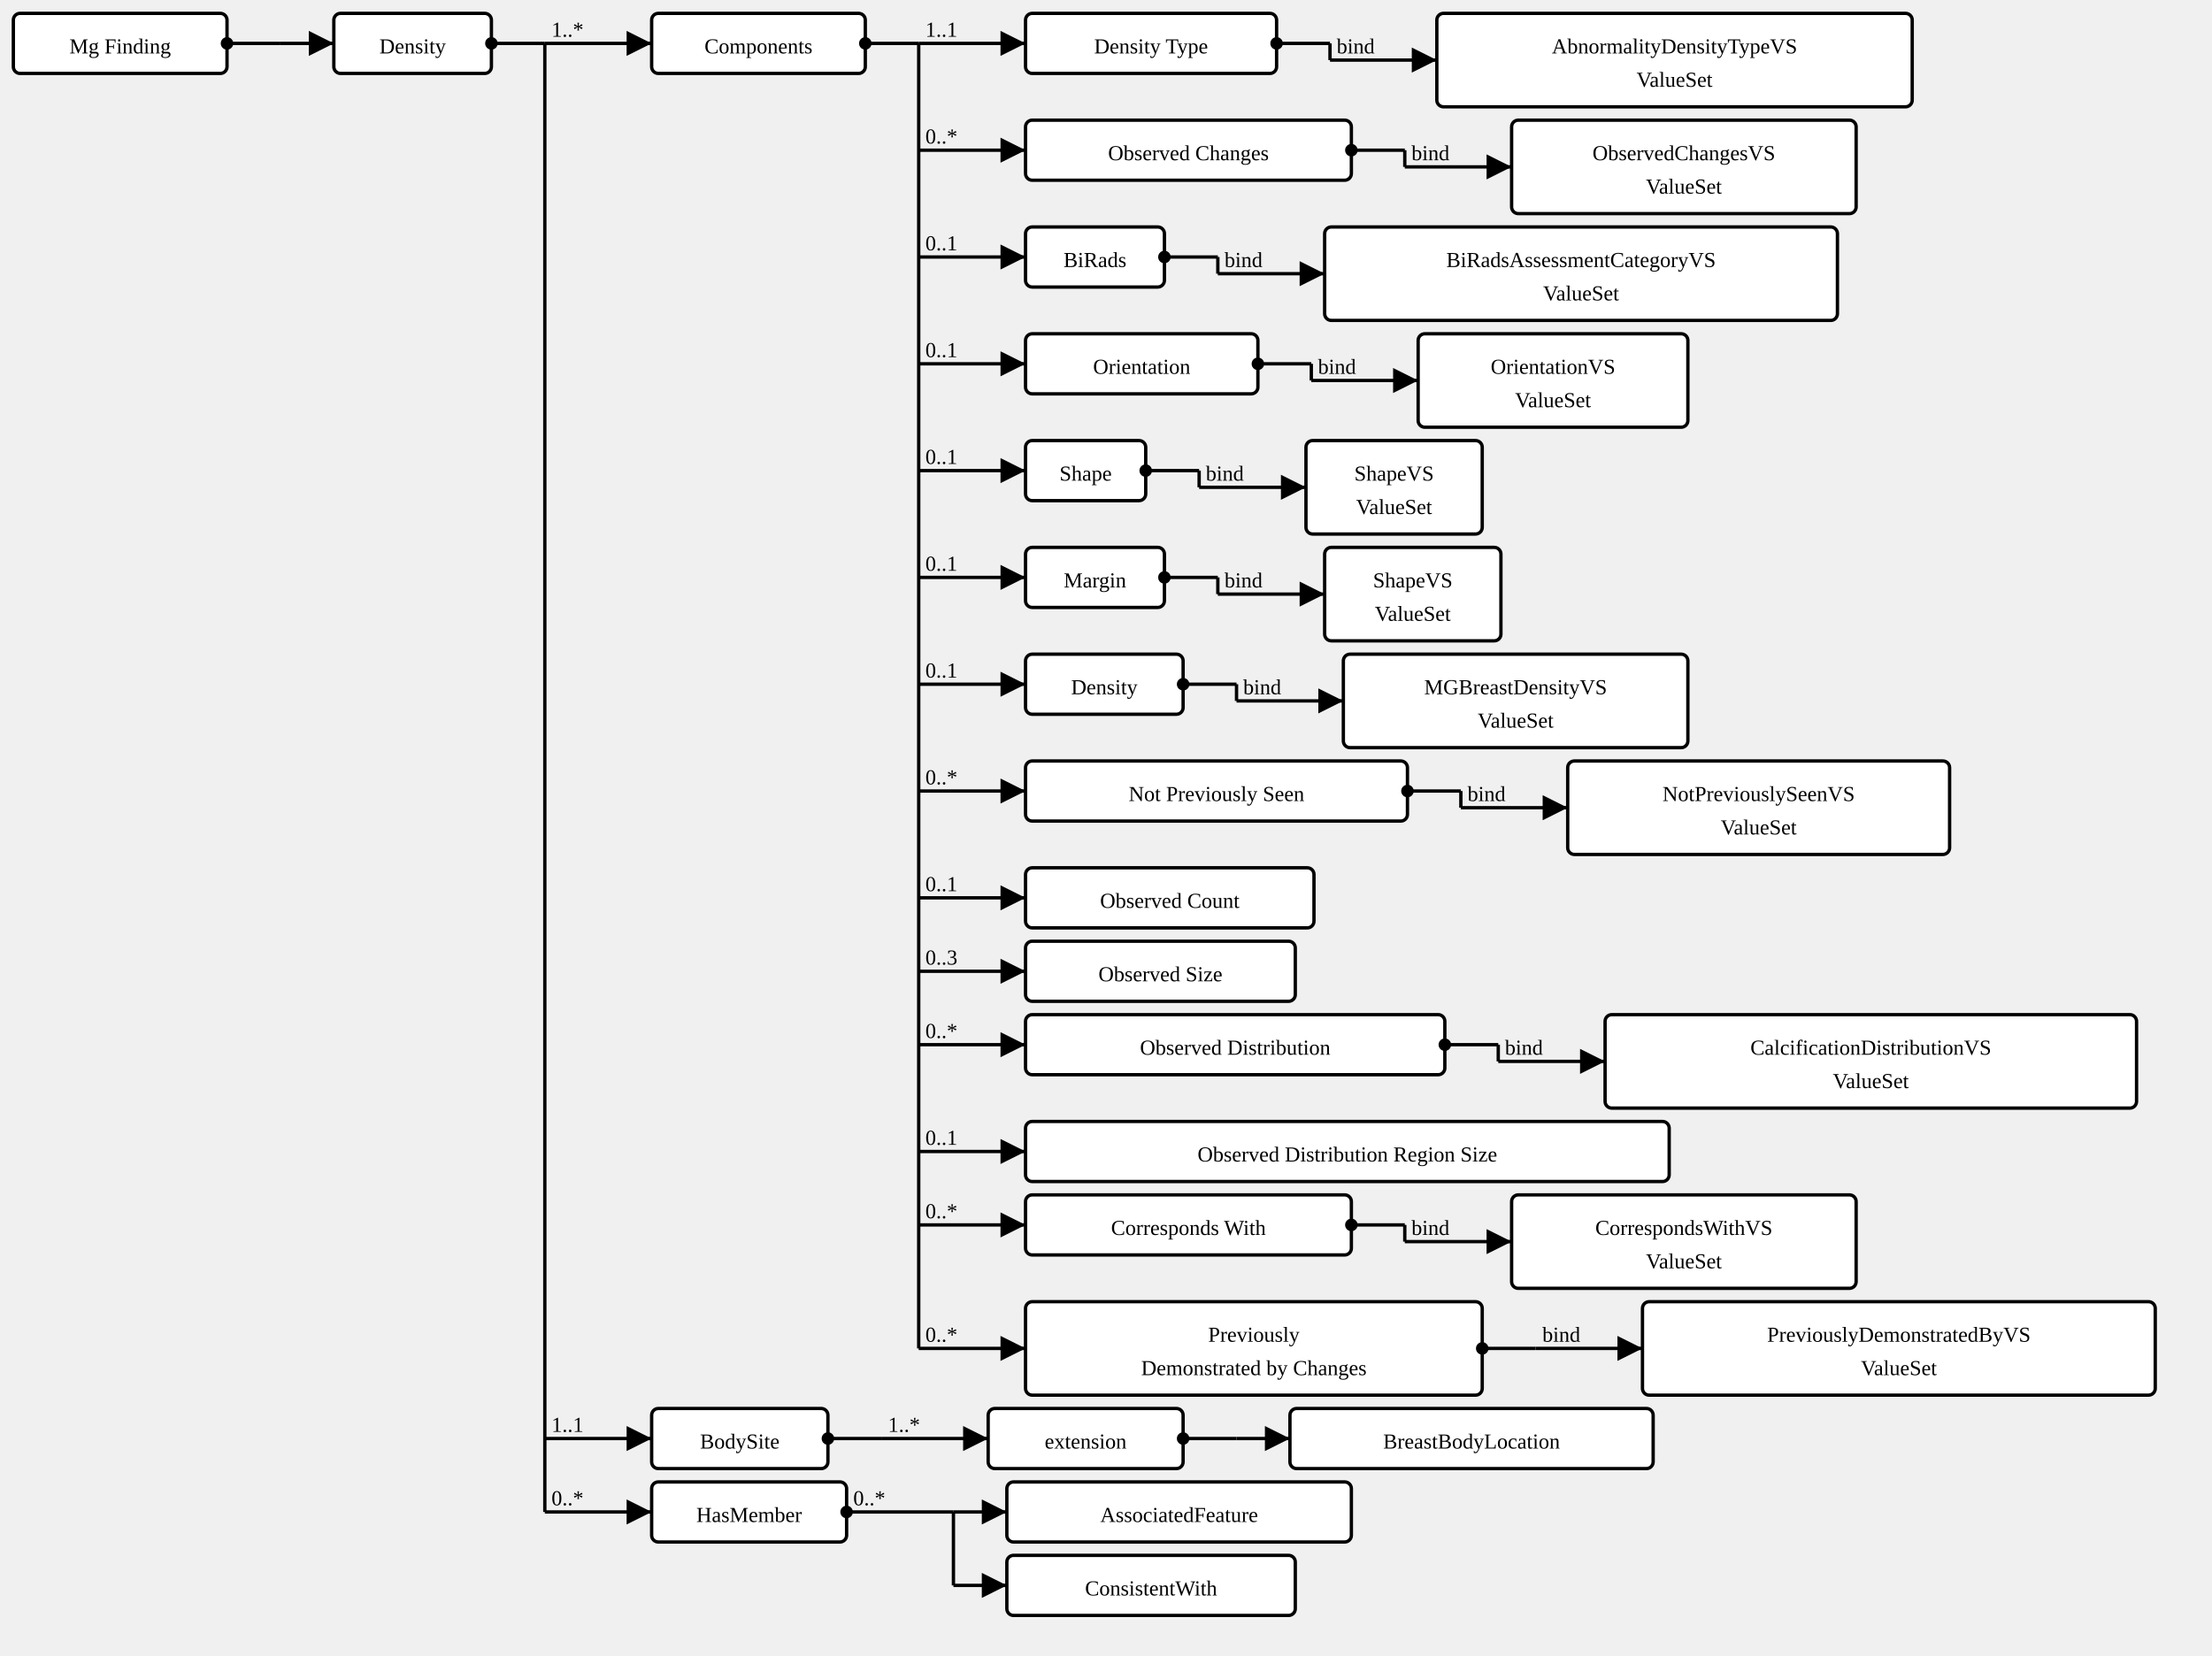
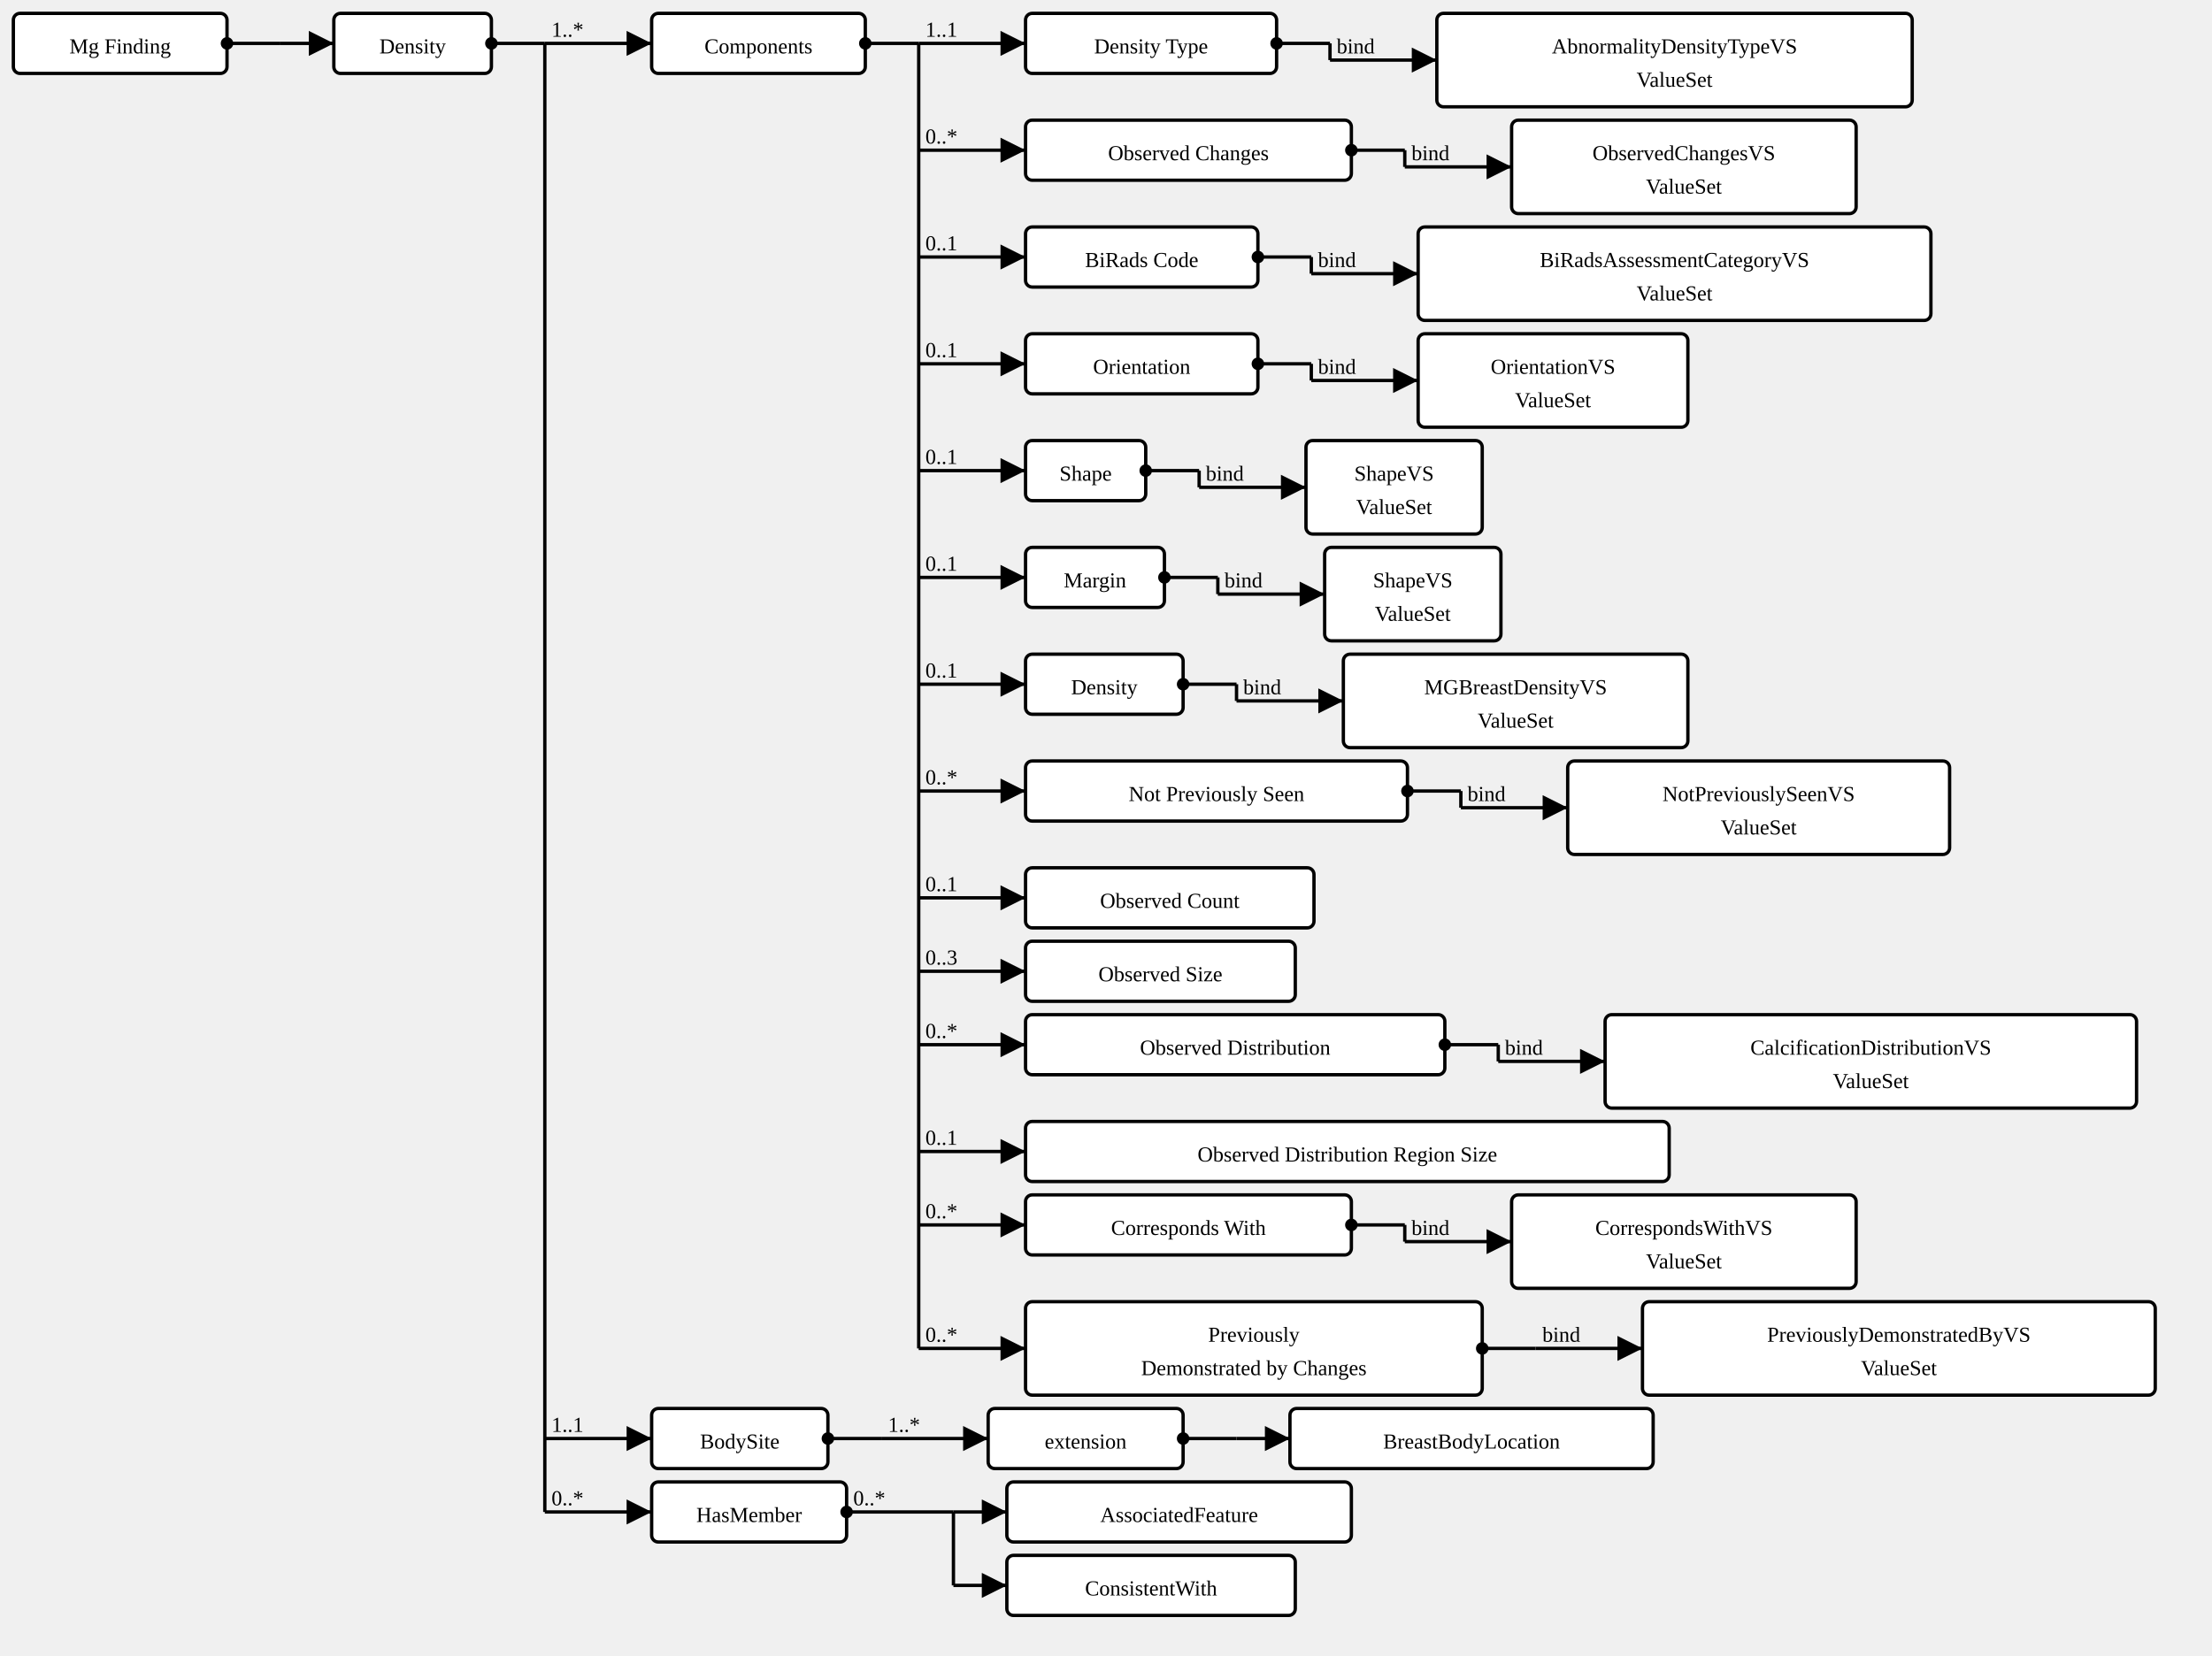
<svg xmlns="http://www.w3.org/2000/svg" version="1.1" width="1242.375" height="930">
  <defs>
    <marker id="arrowStart" markerWidth="3.75" markerHeight="3.75" markerUnits="px" refX="1.875" refY="1.875">
      <circle fill="Black" stroke-width="0" cx="1.875" cy="1.875" r="1.875" />
    </marker>
    <marker id="arrowEnd" markerWidth="7.5" markerHeight="7.5" markerUnits="px" refX="7.5" refY="3.75">
      <polygon fill="Black" stroke-width="0" points="0 0 7.5 3.75 0 7.5" />
    </marker>
  </defs>
  <g>
    <g transform="translate(7.5 7.5)">
      <a href="StructureDefinition-MGFinding.html" target="_top">
        <rect class="profile" fill="White" stroke="Black" stroke-width="1.875" x="0" y="0" width="120" height="33.75" rx="3.75" ry="3.75" />
      </a>
      <a href="StructureDefinition-MGFinding.html" target="_top">
        <text x="60" y="22.5" text-anchor="middle" class="profile">Mg Finding</text>
      </a>
    </g>
    <line stroke="Black" stroke-width="1.875" marker-end="url(#arrowEnd)" x1="157.5" y1="24.375" x2="187.5" y2="24.375" />
    <line stroke="Black" stroke-width="1.875" marker-start="url(#arrowStart)" x1="127.5" y1="24.375" x2="157.5" y2="24.375" />
    <line stroke="Black" stroke-width="1.875" x1="157.5" y1="24.375" x2="157.5" y2="24.375" />
  </g>
  <g>
    <g transform="translate(187.5 7.5)">
      <a href="StructureDefinition-AbnormalityDensity.html" target="_top">
        <rect class="focus" fill="White" stroke="Black" stroke-width="1.875" x="0" y="0" width="88.5" height="33.75" rx="3.75" ry="3.75" />
      </a>
      <a href="StructureDefinition-AbnormalityDensity.html" target="_top">
        <text x="44.25" y="22.5" text-anchor="middle" class="focus">Density</text>
      </a>
    </g>
    <line stroke="Black" stroke-width="1.875" marker-end="url(#arrowEnd)" x1="306" y1="24.375" x2="366" y2="24.375" />
    <text x="309.75" y="20.625" text-anchor="right" class="lhsText">1..*</text>
    <line stroke="Black" stroke-width="1.875" marker-end="url(#arrowEnd)" x1="306" y1="808.125" x2="366" y2="808.125" />
    <text x="309.75" y="804.375" text-anchor="right" class="lhsText">1..1</text>
    <line stroke="Black" stroke-width="1.875" marker-end="url(#arrowEnd)" x1="306" y1="849.375" x2="366" y2="849.375" />
    <text x="309.75" y="845.625" text-anchor="right" class="lhsText">0..*</text>
    <line stroke="Black" stroke-width="1.875" marker-start="url(#arrowStart)" x1="276" y1="24.375" x2="306" y2="24.375" />
    <line stroke="Black" stroke-width="1.875" x1="306" y1="24.375" x2="306" y2="849.375" />
  </g>
  <g>
    <g transform="translate(366 7.5)">
      <a href="StructureDefinition-AbnormalityDensity-definitions.html#Observation.component" target="_top">
        <rect class="element" fill="White" stroke="Black" stroke-width="1.875" x="0" y="0" width="120" height="33.75" rx="3.75" ry="3.75" />
      </a>
      <a href="StructureDefinition-AbnormalityDensity-definitions.html#Observation.component" target="_top">
        <text x="60" y="22.5" text-anchor="middle" class="element">Components</text>
      </a>
    </g>
    <line stroke="Black" stroke-width="1.875" marker-end="url(#arrowEnd)" x1="516" y1="24.375" x2="576" y2="24.375" />
    <text x="519.75" y="20.625" text-anchor="right" class="lhsText">1..1</text>
    <line stroke="Black" stroke-width="1.875" marker-end="url(#arrowEnd)" x1="516" y1="84.375" x2="576" y2="84.375" />
    <text x="519.75" y="80.625" text-anchor="right" class="lhsText">0..*</text>
    <line stroke="Black" stroke-width="1.875" marker-end="url(#arrowEnd)" x1="516" y1="144.375" x2="576" y2="144.375" />
    <text x="519.75" y="140.625" text-anchor="right" class="lhsText">0..1</text>
    <line stroke="Black" stroke-width="1.875" marker-end="url(#arrowEnd)" x1="516" y1="204.375" x2="576" y2="204.375" />
    <text x="519.75" y="200.625" text-anchor="right" class="lhsText">0..1</text>
    <line stroke="Black" stroke-width="1.875" marker-end="url(#arrowEnd)" x1="516" y1="264.375" x2="576" y2="264.375" />
    <text x="519.75" y="260.625" text-anchor="right" class="lhsText">0..1</text>
    <line stroke="Black" stroke-width="1.875" marker-end="url(#arrowEnd)" x1="516" y1="324.375" x2="576" y2="324.375" />
    <text x="519.75" y="320.625" text-anchor="right" class="lhsText">0..1</text>
    <line stroke="Black" stroke-width="1.875" marker-end="url(#arrowEnd)" x1="516" y1="384.375" x2="576" y2="384.375" />
    <text x="519.75" y="380.625" text-anchor="right" class="lhsText">0..1</text>
    <line stroke="Black" stroke-width="1.875" marker-end="url(#arrowEnd)" x1="516" y1="444.375" x2="576" y2="444.375" />
    <text x="519.75" y="440.625" text-anchor="right" class="lhsText">0..*</text>
    <line stroke="Black" stroke-width="1.875" marker-end="url(#arrowEnd)" x1="516" y1="504.375" x2="576" y2="504.375" />
    <text x="519.75" y="500.625" text-anchor="right" class="lhsText">0..1</text>
    <line stroke="Black" stroke-width="1.875" marker-end="url(#arrowEnd)" x1="516" y1="545.625" x2="576" y2="545.625" />
    <text x="519.75" y="541.875" text-anchor="right" class="lhsText">0..3</text>
    <line stroke="Black" stroke-width="1.875" marker-end="url(#arrowEnd)" x1="516" y1="586.875" x2="576" y2="586.875" />
    <text x="519.75" y="583.125" text-anchor="right" class="lhsText">0..*</text>
    <line stroke="Black" stroke-width="1.875" marker-end="url(#arrowEnd)" x1="516" y1="646.875" x2="576" y2="646.875" />
    <text x="519.75" y="643.125" text-anchor="right" class="lhsText">0..1</text>
    <line stroke="Black" stroke-width="1.875" marker-end="url(#arrowEnd)" x1="516" y1="688.125" x2="576" y2="688.125" />
    <text x="519.75" y="684.375" text-anchor="right" class="lhsText">0..*</text>
    <line stroke="Black" stroke-width="1.875" marker-end="url(#arrowEnd)" x1="516" y1="757.5" x2="576" y2="757.5" />
    <text x="519.75" y="753.75" text-anchor="right" class="lhsText">0..*</text>
    <line stroke="Black" stroke-width="1.875" marker-start="url(#arrowStart)" x1="486" y1="24.375" x2="516" y2="24.375" />
    <line stroke="Black" stroke-width="1.875" x1="516" y1="24.375" x2="516" y2="757.5" />
  </g>
  <g>
    <g transform="translate(576 7.5)">
      <a href="StructureDefinition-AbnormalityDensity-definitions.html#Observation.component:densityType" target="_top">
        <rect class="element" fill="White" stroke="Black" stroke-width="1.875" x="0" y="0" width="141" height="33.75" rx="3.75" ry="3.75" />
      </a>
      <a href="StructureDefinition-AbnormalityDensity-definitions.html#Observation.component:densityType" target="_top">
        <text x="70.5" y="22.5" text-anchor="middle" class="element">Density Type</text>
      </a>
    </g>
    <line stroke="Black" stroke-width="1.875" marker-end="url(#arrowEnd)" x1="747" y1="33.75" x2="807" y2="33.75" />
    <text x="750.75" y="30" text-anchor="right" class="lhsText">bind</text>
    <line stroke="Black" stroke-width="1.875" marker-start="url(#arrowStart)" x1="717" y1="24.375" x2="747" y2="24.375" />
    <line stroke="Black" stroke-width="1.875" x1="747" y1="24.375" x2="747" y2="33.75" />
  </g>
  <g>
    <g transform="translate(807.0001 7.5)">
      <a href="ValueSet-AbnormalityDensityTypeVS.html" target="_top">
        <rect class="valueSet" fill="White" stroke="Black" stroke-width="1.875" x="0" y="0" width="267" height="52.5" rx="3.75" ry="3.75" />
      </a>
      <a href="ValueSet-AbnormalityDensityTypeVS.html" target="_top">
        <text x="133.5" y="22.5" text-anchor="middle" class="valueSet">AbnormalityDensityTypeVS</text>
      </a>
      <a href="ValueSet-AbnormalityDensityTypeVS.html" target="_top">
        <text x="133.5" y="41.25" text-anchor="middle" class="valueSet">ValueSet</text>
      </a>
    </g>
  </g>
  <g>
    <g transform="translate(576 67.5)">
      <a href="StructureDefinition-AbnormalityDensity-definitions.html#Observation.component:obsChanges" target="_top">
        <rect class="element" fill="White" stroke="Black" stroke-width="1.875" x="0" y="0" width="183" height="33.75" rx="3.75" ry="3.75" />
      </a>
      <a href="StructureDefinition-AbnormalityDensity-definitions.html#Observation.component:obsChanges" target="_top">
        <text x="91.5" y="22.5" text-anchor="middle" class="element">Observed Changes</text>
      </a>
    </g>
    <line stroke="Black" stroke-width="1.875" marker-end="url(#arrowEnd)" x1="789" y1="93.75" x2="849" y2="93.75" />
    <text x="792.75" y="90" text-anchor="right" class="lhsText">bind</text>
    <line stroke="Black" stroke-width="1.875" marker-start="url(#arrowStart)" x1="759" y1="84.375" x2="789" y2="84.375" />
    <line stroke="Black" stroke-width="1.875" x1="789" y1="84.375" x2="789" y2="93.75" />
  </g>
  <g>
    <g transform="translate(849.0001 67.5)">
      <a href="ValueSet-ObservedChangesVS.html" target="_top">
        <rect class="valueSet" fill="White" stroke="Black" stroke-width="1.875" x="0" y="0" width="193.5" height="52.5" rx="3.75" ry="3.75" />
      </a>
      <a href="ValueSet-ObservedChangesVS.html" target="_top">
        <text x="96.75" y="22.5" text-anchor="middle" class="valueSet">ObservedChangesVS</text>
      </a>
      <a href="ValueSet-ObservedChangesVS.html" target="_top">
        <text x="96.75" y="41.25" text-anchor="middle" class="valueSet">ValueSet</text>
      </a>
    </g>
  </g>
  <g>
    <g transform="translate(576 127.5)">
      <a href="StructureDefinition-AbnormalityDensity-definitions.html#Observation.component:biRadsAssessmentCategory" target="_top">
-         <rect class="element" fill="White" stroke="Black" stroke-width="1.875" x="0" y="0" width="78" height="33.75" rx="3.75" ry="3.75" />
+         <rect class="element" fill="White" stroke="Black" stroke-width="1.875" x="0" y="0" width="130.5" height="33.75" rx="3.75" ry="3.75" />
      </a>
      <a href="StructureDefinition-AbnormalityDensity-definitions.html#Observation.component:biRadsAssessmentCategory" target="_top">
-         <text x="39" y="22.5" text-anchor="middle" class="element">BiRads</text>
-       </a>
-     </g>
-     <line stroke="Black" stroke-width="1.875" marker-end="url(#arrowEnd)" x1="684" y1="153.75" x2="744" y2="153.75" />
-     <text x="687.75" y="150" text-anchor="right" class="lhsText">bind</text>
-     <line stroke="Black" stroke-width="1.875" marker-start="url(#arrowStart)" x1="654" y1="144.375" x2="684" y2="144.375" />
-     <line stroke="Black" stroke-width="1.875" x1="684" y1="144.375" x2="684" y2="153.75" />
-   </g>
-   <g>
-     <g transform="translate(744.0001 127.5)">
+         <text x="65.25" y="22.5" text-anchor="middle" class="element">BiRads Code</text>
+       </a>
+     </g>
+     <line stroke="Black" stroke-width="1.875" marker-end="url(#arrowEnd)" x1="736.5" y1="153.75" x2="796.5" y2="153.75" />
+     <text x="740.25" y="150" text-anchor="right" class="lhsText">bind</text>
+     <line stroke="Black" stroke-width="1.875" marker-start="url(#arrowStart)" x1="706.5" y1="144.375" x2="736.5" y2="144.375" />
+     <line stroke="Black" stroke-width="1.875" x1="736.5" y1="144.375" x2="736.5" y2="153.75" />
+   </g>
+   <g>
+     <g transform="translate(796.5001 127.5)">
      <a href="ValueSet-BiRadsAssessmentCategoryVS.html" target="_top">
        <rect class="valueSet" fill="White" stroke="Black" stroke-width="1.875" x="0" y="0" width="288" height="52.5" rx="3.75" ry="3.75" />
      </a>
      <a href="ValueSet-BiRadsAssessmentCategoryVS.html" target="_top">
        <text x="144" y="22.5" text-anchor="middle" class="valueSet">BiRadsAssessmentCategoryVS</text>
      </a>
      <a href="ValueSet-BiRadsAssessmentCategoryVS.html" target="_top">
        <text x="144" y="41.25" text-anchor="middle" class="valueSet">ValueSet</text>
      </a>
    </g>
  </g>
  <g>
    <g transform="translate(576 187.5)">
      <a href="StructureDefinition-AbnormalityDensity-definitions.html#Observation.component:orientation" target="_top">
        <rect class="element" fill="White" stroke="Black" stroke-width="1.875" x="0" y="0" width="130.5" height="33.75" rx="3.75" ry="3.75" />
      </a>
      <a href="StructureDefinition-AbnormalityDensity-definitions.html#Observation.component:orientation" target="_top">
        <text x="65.25" y="22.5" text-anchor="middle" class="element">Orientation</text>
      </a>
    </g>
    <line stroke="Black" stroke-width="1.875" marker-end="url(#arrowEnd)" x1="736.5" y1="213.75" x2="796.5" y2="213.75" />
    <text x="740.25" y="210" text-anchor="right" class="lhsText">bind</text>
    <line stroke="Black" stroke-width="1.875" marker-start="url(#arrowStart)" x1="706.5" y1="204.375" x2="736.5" y2="204.375" />
    <line stroke="Black" stroke-width="1.875" x1="736.5" y1="204.375" x2="736.5" y2="213.75" />
  </g>
  <g>
    <g transform="translate(796.5001 187.5)">
      <a href="ValueSet-OrientationVS.html" target="_top">
        <rect class="valueSet" fill="White" stroke="Black" stroke-width="1.875" x="0" y="0" width="151.5" height="52.5" rx="3.75" ry="3.75" />
      </a>
      <a href="ValueSet-OrientationVS.html" target="_top">
        <text x="75.75" y="22.5" text-anchor="middle" class="valueSet">OrientationVS</text>
      </a>
      <a href="ValueSet-OrientationVS.html" target="_top">
        <text x="75.75" y="41.25" text-anchor="middle" class="valueSet">ValueSet</text>
      </a>
    </g>
  </g>
  <g>
    <g transform="translate(576 247.5)">
      <a href="StructureDefinition-AbnormalityDensity-definitions.html#Observation.component:shape" target="_top">
        <rect class="element" fill="White" stroke="Black" stroke-width="1.875" x="0" y="0" width="67.5" height="33.75" rx="3.75" ry="3.75" />
      </a>
      <a href="StructureDefinition-AbnormalityDensity-definitions.html#Observation.component:shape" target="_top">
        <text x="33.75" y="22.5" text-anchor="middle" class="element">Shape</text>
      </a>
    </g>
    <line stroke="Black" stroke-width="1.875" marker-end="url(#arrowEnd)" x1="673.5" y1="273.75" x2="733.5" y2="273.75" />
    <text x="677.25" y="270" text-anchor="right" class="lhsText">bind</text>
    <line stroke="Black" stroke-width="1.875" marker-start="url(#arrowStart)" x1="643.5" y1="264.375" x2="673.5" y2="264.375" />
    <line stroke="Black" stroke-width="1.875" x1="673.5" y1="264.375" x2="673.5" y2="273.75" />
  </g>
  <g>
    <g transform="translate(733.5 247.5)">
      <a href="ValueSet-ShapeVS.html" target="_top">
        <rect class="valueSet" fill="White" stroke="Black" stroke-width="1.875" x="0" y="0" width="99" height="52.5" rx="3.75" ry="3.75" />
      </a>
      <a href="ValueSet-ShapeVS.html" target="_top">
        <text x="49.5" y="22.5" text-anchor="middle" class="valueSet">ShapeVS</text>
      </a>
      <a href="ValueSet-ShapeVS.html" target="_top">
        <text x="49.5" y="41.25" text-anchor="middle" class="valueSet">ValueSet</text>
      </a>
    </g>
  </g>
  <g>
    <g transform="translate(576 307.5)">
      <a href="StructureDefinition-AbnormalityDensity-definitions.html#Observation.component:margin" target="_top">
        <rect class="element" fill="White" stroke="Black" stroke-width="1.875" x="0" y="0" width="78" height="33.75" rx="3.75" ry="3.75" />
      </a>
      <a href="StructureDefinition-AbnormalityDensity-definitions.html#Observation.component:margin" target="_top">
        <text x="39" y="22.5" text-anchor="middle" class="element">Margin</text>
      </a>
    </g>
    <line stroke="Black" stroke-width="1.875" marker-end="url(#arrowEnd)" x1="684" y1="333.75" x2="744" y2="333.75" />
    <text x="687.75" y="330" text-anchor="right" class="lhsText">bind</text>
    <line stroke="Black" stroke-width="1.875" marker-start="url(#arrowStart)" x1="654" y1="324.375" x2="684" y2="324.375" />
    <line stroke="Black" stroke-width="1.875" x1="684" y1="324.375" x2="684" y2="333.75" />
  </g>
  <g>
    <g transform="translate(744.0001 307.5)">
      <a href="ValueSet-ShapeVS.html" target="_top">
        <rect class="valueSet" fill="White" stroke="Black" stroke-width="1.875" x="0" y="0" width="99" height="52.5" rx="3.75" ry="3.75" />
      </a>
      <a href="ValueSet-ShapeVS.html" target="_top">
        <text x="49.5" y="22.5" text-anchor="middle" class="valueSet">ShapeVS</text>
      </a>
      <a href="ValueSet-ShapeVS.html" target="_top">
        <text x="49.5" y="41.25" text-anchor="middle" class="valueSet">ValueSet</text>
      </a>
    </g>
  </g>
  <g>
    <g transform="translate(576 367.5)">
      <a href="StructureDefinition-AbnormalityDensity-definitions.html#Observation.component:mgBreastDensity" target="_top">
        <rect class="element" fill="White" stroke="Black" stroke-width="1.875" x="0" y="0" width="88.5" height="33.75" rx="3.75" ry="3.75" />
      </a>
      <a href="StructureDefinition-AbnormalityDensity-definitions.html#Observation.component:mgBreastDensity" target="_top">
        <text x="44.25" y="22.5" text-anchor="middle" class="element">Density</text>
      </a>
    </g>
    <line stroke="Black" stroke-width="1.875" marker-end="url(#arrowEnd)" x1="694.5" y1="393.75" x2="754.5" y2="393.75" />
    <text x="698.25" y="390" text-anchor="right" class="lhsText">bind</text>
    <line stroke="Black" stroke-width="1.875" marker-start="url(#arrowStart)" x1="664.5" y1="384.375" x2="694.5" y2="384.375" />
    <line stroke="Black" stroke-width="1.875" x1="694.5" y1="384.375" x2="694.5" y2="393.75" />
  </g>
  <g>
    <g transform="translate(754.5001 367.5)">
      <a href="ValueSet-MGBreastDensityVS.html" target="_top">
        <rect class="valueSet" fill="White" stroke="Black" stroke-width="1.875" x="0" y="0" width="193.5" height="52.5" rx="3.75" ry="3.75" />
      </a>
      <a href="ValueSet-MGBreastDensityVS.html" target="_top">
        <text x="96.75" y="22.5" text-anchor="middle" class="valueSet">MGBreastDensityVS</text>
      </a>
      <a href="ValueSet-MGBreastDensityVS.html" target="_top">
        <text x="96.75" y="41.25" text-anchor="middle" class="valueSet">ValueSet</text>
      </a>
    </g>
  </g>
  <g>
    <g transform="translate(576 427.5)">
      <a href="StructureDefinition-AbnormalityDensity-definitions.html#Observation.component:notPreviouslySeen" target="_top">
        <rect class="element" fill="White" stroke="Black" stroke-width="1.875" x="0" y="0" width="214.5" height="33.75" rx="3.75" ry="3.75" />
      </a>
      <a href="StructureDefinition-AbnormalityDensity-definitions.html#Observation.component:notPreviouslySeen" target="_top">
        <text x="107.25" y="22.5" text-anchor="middle" class="element">Not Previously Seen</text>
      </a>
    </g>
    <line stroke="Black" stroke-width="1.875" marker-end="url(#arrowEnd)" x1="820.5" y1="453.75" x2="880.5" y2="453.75" />
    <text x="824.25" y="450" text-anchor="right" class="lhsText">bind</text>
    <line stroke="Black" stroke-width="1.875" marker-start="url(#arrowStart)" x1="790.5" y1="444.375" x2="820.5" y2="444.375" />
    <line stroke="Black" stroke-width="1.875" x1="820.5" y1="444.375" x2="820.5" y2="453.75" />
  </g>
  <g>
    <g transform="translate(880.5 427.5)">
      <a href="ValueSet-NotPreviouslySeenVS.html" target="_top">
        <rect class="valueSet" fill="White" stroke="Black" stroke-width="1.875" x="0" y="0" width="214.5" height="52.5" rx="3.75" ry="3.75" />
      </a>
      <a href="ValueSet-NotPreviouslySeenVS.html" target="_top">
        <text x="107.25" y="22.5" text-anchor="middle" class="valueSet">NotPreviouslySeenVS</text>
      </a>
      <a href="ValueSet-NotPreviouslySeenVS.html" target="_top">
        <text x="107.25" y="41.25" text-anchor="middle" class="valueSet">ValueSet</text>
      </a>
    </g>
  </g>
  <g>
    <g transform="translate(576 487.5)">
      <a href="StructureDefinition-AbnormalityDensity-definitions.html#Observation.component:observedCount" target="_top">
        <rect class="element" fill="White" stroke="Black" stroke-width="1.875" x="0" y="0" width="162" height="33.75" rx="3.75" ry="3.75" />
      </a>
      <a href="StructureDefinition-AbnormalityDensity-definitions.html#Observation.component:observedCount" target="_top">
        <text x="81" y="22.5" text-anchor="middle" class="element">Observed Count</text>
      </a>
    </g>
  </g>
  <g>
    <g transform="translate(576 528.75)">
      <a href="StructureDefinition-AbnormalityDensity-definitions.html#Observation.component:obsSize" target="_top">
        <rect class="element" fill="White" stroke="Black" stroke-width="1.875" x="0" y="0" width="151.5" height="33.75" rx="3.75" ry="3.75" />
      </a>
      <a href="StructureDefinition-AbnormalityDensity-definitions.html#Observation.component:obsSize" target="_top">
        <text x="75.75" y="22.5" text-anchor="middle" class="element">Observed Size</text>
      </a>
    </g>
  </g>
  <g>
    <g transform="translate(576 570)">
      <a href="StructureDefinition-AbnormalityDensity-definitions.html#Observation.component:obsDistribution" target="_top">
        <rect class="element" fill="White" stroke="Black" stroke-width="1.875" x="0" y="0" width="235.5" height="33.75" rx="3.75" ry="3.75" />
      </a>
      <a href="StructureDefinition-AbnormalityDensity-definitions.html#Observation.component:obsDistribution" target="_top">
        <text x="117.75" y="22.5" text-anchor="middle" class="element">Observed Distribution</text>
      </a>
    </g>
    <line stroke="Black" stroke-width="1.875" marker-end="url(#arrowEnd)" x1="841.5" y1="596.25" x2="901.5" y2="596.25" />
    <text x="845.25" y="592.5" text-anchor="right" class="lhsText">bind</text>
    <line stroke="Black" stroke-width="1.875" marker-start="url(#arrowStart)" x1="811.5" y1="586.875" x2="841.5" y2="586.875" />
    <line stroke="Black" stroke-width="1.875" x1="841.5" y1="586.875" x2="841.5" y2="596.25" />
  </g>
  <g>
    <g transform="translate(901.5001 570)">
      <a href="ValueSet-CalcificationDistributionVS.html" target="_top">
        <rect class="valueSet" fill="White" stroke="Black" stroke-width="1.875" x="0" y="0" width="298.5" height="52.5" rx="3.75" ry="3.75" />
      </a>
      <a href="ValueSet-CalcificationDistributionVS.html" target="_top">
        <text x="149.25" y="22.5" text-anchor="middle" class="valueSet">CalcificationDistributionVS</text>
      </a>
      <a href="ValueSet-CalcificationDistributionVS.html" target="_top">
        <text x="149.25" y="41.25" text-anchor="middle" class="valueSet">ValueSet</text>
      </a>
    </g>
  </g>
  <g>
    <g transform="translate(576 630)">
      <a href="StructureDefinition-AbnormalityDensity-definitions.html#Observation.component:obsDistRegionSize" target="_top">
        <rect class="element" fill="White" stroke="Black" stroke-width="1.875" x="0" y="0" width="361.5" height="33.75" rx="3.75" ry="3.75" />
      </a>
      <a href="StructureDefinition-AbnormalityDensity-definitions.html#Observation.component:obsDistRegionSize" target="_top">
        <text x="180.75" y="22.5" text-anchor="middle" class="element">Observed Distribution Region Size</text>
      </a>
    </g>
  </g>
  <g>
    <g transform="translate(576 671.25)">
      <a href="StructureDefinition-AbnormalityDensity-definitions.html#Observation.component:correspondsWith" target="_top">
        <rect class="element" fill="White" stroke="Black" stroke-width="1.875" x="0" y="0" width="183" height="33.75" rx="3.75" ry="3.75" />
      </a>
      <a href="StructureDefinition-AbnormalityDensity-definitions.html#Observation.component:correspondsWith" target="_top">
        <text x="91.5" y="22.5" text-anchor="middle" class="element">Corresponds With</text>
      </a>
    </g>
    <line stroke="Black" stroke-width="1.875" marker-end="url(#arrowEnd)" x1="789" y1="697.5" x2="849" y2="697.5" />
    <text x="792.75" y="693.75" text-anchor="right" class="lhsText">bind</text>
    <line stroke="Black" stroke-width="1.875" marker-start="url(#arrowStart)" x1="759" y1="688.125" x2="789" y2="688.125" />
    <line stroke="Black" stroke-width="1.875" x1="789" y1="688.125" x2="789" y2="697.5" />
  </g>
  <g>
    <g transform="translate(849.0001 671.25)">
      <a href="ValueSet-CorrespondsWithVS.html" target="_top">
        <rect class="valueSet" fill="White" stroke="Black" stroke-width="1.875" x="0" y="0" width="193.5" height="52.5" rx="3.75" ry="3.75" />
      </a>
      <a href="ValueSet-CorrespondsWithVS.html" target="_top">
        <text x="96.75" y="22.5" text-anchor="middle" class="valueSet">CorrespondsWithVS</text>
      </a>
      <a href="ValueSet-CorrespondsWithVS.html" target="_top">
        <text x="96.75" y="41.25" text-anchor="middle" class="valueSet">ValueSet</text>
      </a>
    </g>
  </g>
  <g>
    <g transform="translate(576 731.25)">
      <a href="StructureDefinition-AbnormalityDensity-definitions.html#Observation.component:prevDemBy" target="_top">
        <rect class="element" fill="White" stroke="Black" stroke-width="1.875" x="0" y="0" width="256.5" height="52.5" rx="3.75" ry="3.75" />
      </a>
      <a href="StructureDefinition-AbnormalityDensity-definitions.html#Observation.component:prevDemBy" target="_top">
        <text x="128.25" y="22.5" text-anchor="middle" class="element">Previously</text>
      </a>
      <a href="StructureDefinition-AbnormalityDensity-definitions.html#Observation.component:prevDemBy" target="_top">
        <text x="128.25" y="41.25" text-anchor="middle" class="element">Demonstrated by Changes</text>
      </a>
    </g>
    <line stroke="Black" stroke-width="1.875" marker-end="url(#arrowEnd)" x1="862.5" y1="757.5" x2="922.5" y2="757.5" />
    <text x="866.25" y="753.75" text-anchor="right" class="lhsText">bind</text>
    <line stroke="Black" stroke-width="1.875" marker-start="url(#arrowStart)" x1="832.5" y1="757.5" x2="862.5" y2="757.5" />
    <line stroke="Black" stroke-width="1.875" x1="862.5" y1="757.5" x2="862.5" y2="757.5" />
  </g>
  <g>
    <g transform="translate(922.5 731.25)">
      <a href="ValueSet-PreviouslyDemonstratedByVS.html" target="_top">
        <rect class="valueSet" fill="White" stroke="Black" stroke-width="1.875" x="0" y="0" width="288" height="52.5" rx="3.75" ry="3.75" />
      </a>
      <a href="ValueSet-PreviouslyDemonstratedByVS.html" target="_top">
        <text x="144" y="22.5" text-anchor="middle" class="valueSet">PreviouslyDemonstratedByVS</text>
      </a>
      <a href="ValueSet-PreviouslyDemonstratedByVS.html" target="_top">
        <text x="144" y="41.25" text-anchor="middle" class="valueSet">ValueSet</text>
      </a>
    </g>
  </g>
  <g>
    <g transform="translate(366 791.25)">
      <a href="StructureDefinition-AbnormalityDensity-definitions.html#Observation.bodySite" target="_top">
        <rect class="element" fill="White" stroke="Black" stroke-width="1.875" x="0" y="0" width="99" height="33.75" rx="3.75" ry="3.75" />
      </a>
      <a href="StructureDefinition-AbnormalityDensity-definitions.html#Observation.bodySite" target="_top">
        <text x="49.5" y="22.5" text-anchor="middle" class="element">BodySite</text>
      </a>
    </g>
    <line stroke="Black" stroke-width="1.875" marker-end="url(#arrowEnd)" x1="495" y1="808.125" x2="555" y2="808.125" />
    <text x="498.75" y="804.375" text-anchor="right" class="lhsText">1..*</text>
    <line stroke="Black" stroke-width="1.875" marker-start="url(#arrowStart)" x1="465" y1="808.125" x2="495" y2="808.125" />
    <line stroke="Black" stroke-width="1.875" x1="495" y1="808.125" x2="495" y2="808.125" />
  </g>
  <g>
    <g transform="translate(555 791.25)">
      <a href="StructureDefinition-AbnormalityDensity-definitions.html#Observation.bodySite.extension" target="_top">
        <rect class="element" fill="White" stroke="Black" stroke-width="1.875" x="0" y="0" width="109.5" height="33.75" rx="3.75" ry="3.75" />
      </a>
      <a href="StructureDefinition-AbnormalityDensity-definitions.html#Observation.bodySite.extension" target="_top">
        <text x="54.75" y="22.5" text-anchor="middle" class="element">extension</text>
      </a>
    </g>
    <line stroke="Black" stroke-width="1.875" marker-end="url(#arrowEnd)" x1="694.5" y1="808.125" x2="724.5" y2="808.125" />
    <line stroke="Black" stroke-width="1.875" marker-start="url(#arrowStart)" x1="664.5" y1="808.125" x2="694.5" y2="808.125" />
    <line stroke="Black" stroke-width="1.875" x1="694.5" y1="808.125" x2="694.5" y2="808.125" />
  </g>
  <g>
    <g transform="translate(724.5 791.25)">
      <a href="StructureDefinition-BreastBodyLocationExtension.html" target="_top">
        <rect class="extension" fill="White" stroke="Black" stroke-width="1.875" x="0" y="0" width="204" height="33.75" rx="3.75" ry="3.75" />
      </a>
      <a href="StructureDefinition-BreastBodyLocationExtension.html" target="_top">
        <text x="102" y="22.5" text-anchor="middle" class="extension">BreastBodyLocation</text>
      </a>
    </g>
  </g>
  <g>
    <g transform="translate(366 832.5)">
      <a href="StructureDefinition-AbnormalityDensity-definitions.html#Observation.hasMember" target="_top">
        <rect class="element" fill="White" stroke="Black" stroke-width="1.875" x="0" y="0" width="109.5" height="33.75" rx="3.75" ry="3.75" />
      </a>
      <a href="StructureDefinition-AbnormalityDensity-definitions.html#Observation.hasMember" target="_top">
        <text x="54.75" y="22.5" text-anchor="middle" class="element">HasMember</text>
      </a>
    </g>
    <line stroke="Black" stroke-width="1.875" marker-end="url(#arrowEnd)" x1="535.5" y1="849.375" x2="565.5" y2="849.375" />
    <line stroke="Black" stroke-width="1.875" marker-end="url(#arrowEnd)" x1="535.5" y1="890.625" x2="565.5" y2="890.625" />
    <line stroke="Black" stroke-width="1.875" marker-start="url(#arrowStart)" x1="475.5" y1="849.375" x2="535.5" y2="849.375" />
    <text x="479.25" y="845.625" text-anchor="left" class="rhsText">0..*</text>
    <line stroke="Black" stroke-width="1.875" x1="535.5" y1="849.375" x2="535.5" y2="890.625" />
  </g>
  <g>
    <g transform="translate(565.4999 832.5)">
      <a href="StructureDefinition-AssociatedFeature.html" target="_top">
        <rect class="profile" fill="White" stroke="Black" stroke-width="1.875" x="0" y="0" width="193.5" height="33.75" rx="3.75" ry="3.75" />
      </a>
      <a href="StructureDefinition-AssociatedFeature.html" target="_top">
        <text x="96.75" y="22.5" text-anchor="middle" class="profile">AssociatedFeature</text>
      </a>
    </g>
  </g>
  <g>
    <g transform="translate(565.4999 873.75)">
      <a href="StructureDefinition-ConsistentWith.html" target="_top">
        <rect class="profile" fill="White" stroke="Black" stroke-width="1.875" x="0" y="0" width="162" height="33.75" rx="3.75" ry="3.75" />
      </a>
      <a href="StructureDefinition-ConsistentWith.html" target="_top">
        <text x="81" y="22.5" text-anchor="middle" class="profile">ConsistentWith</text>
      </a>
    </g>
  </g>
</svg>
